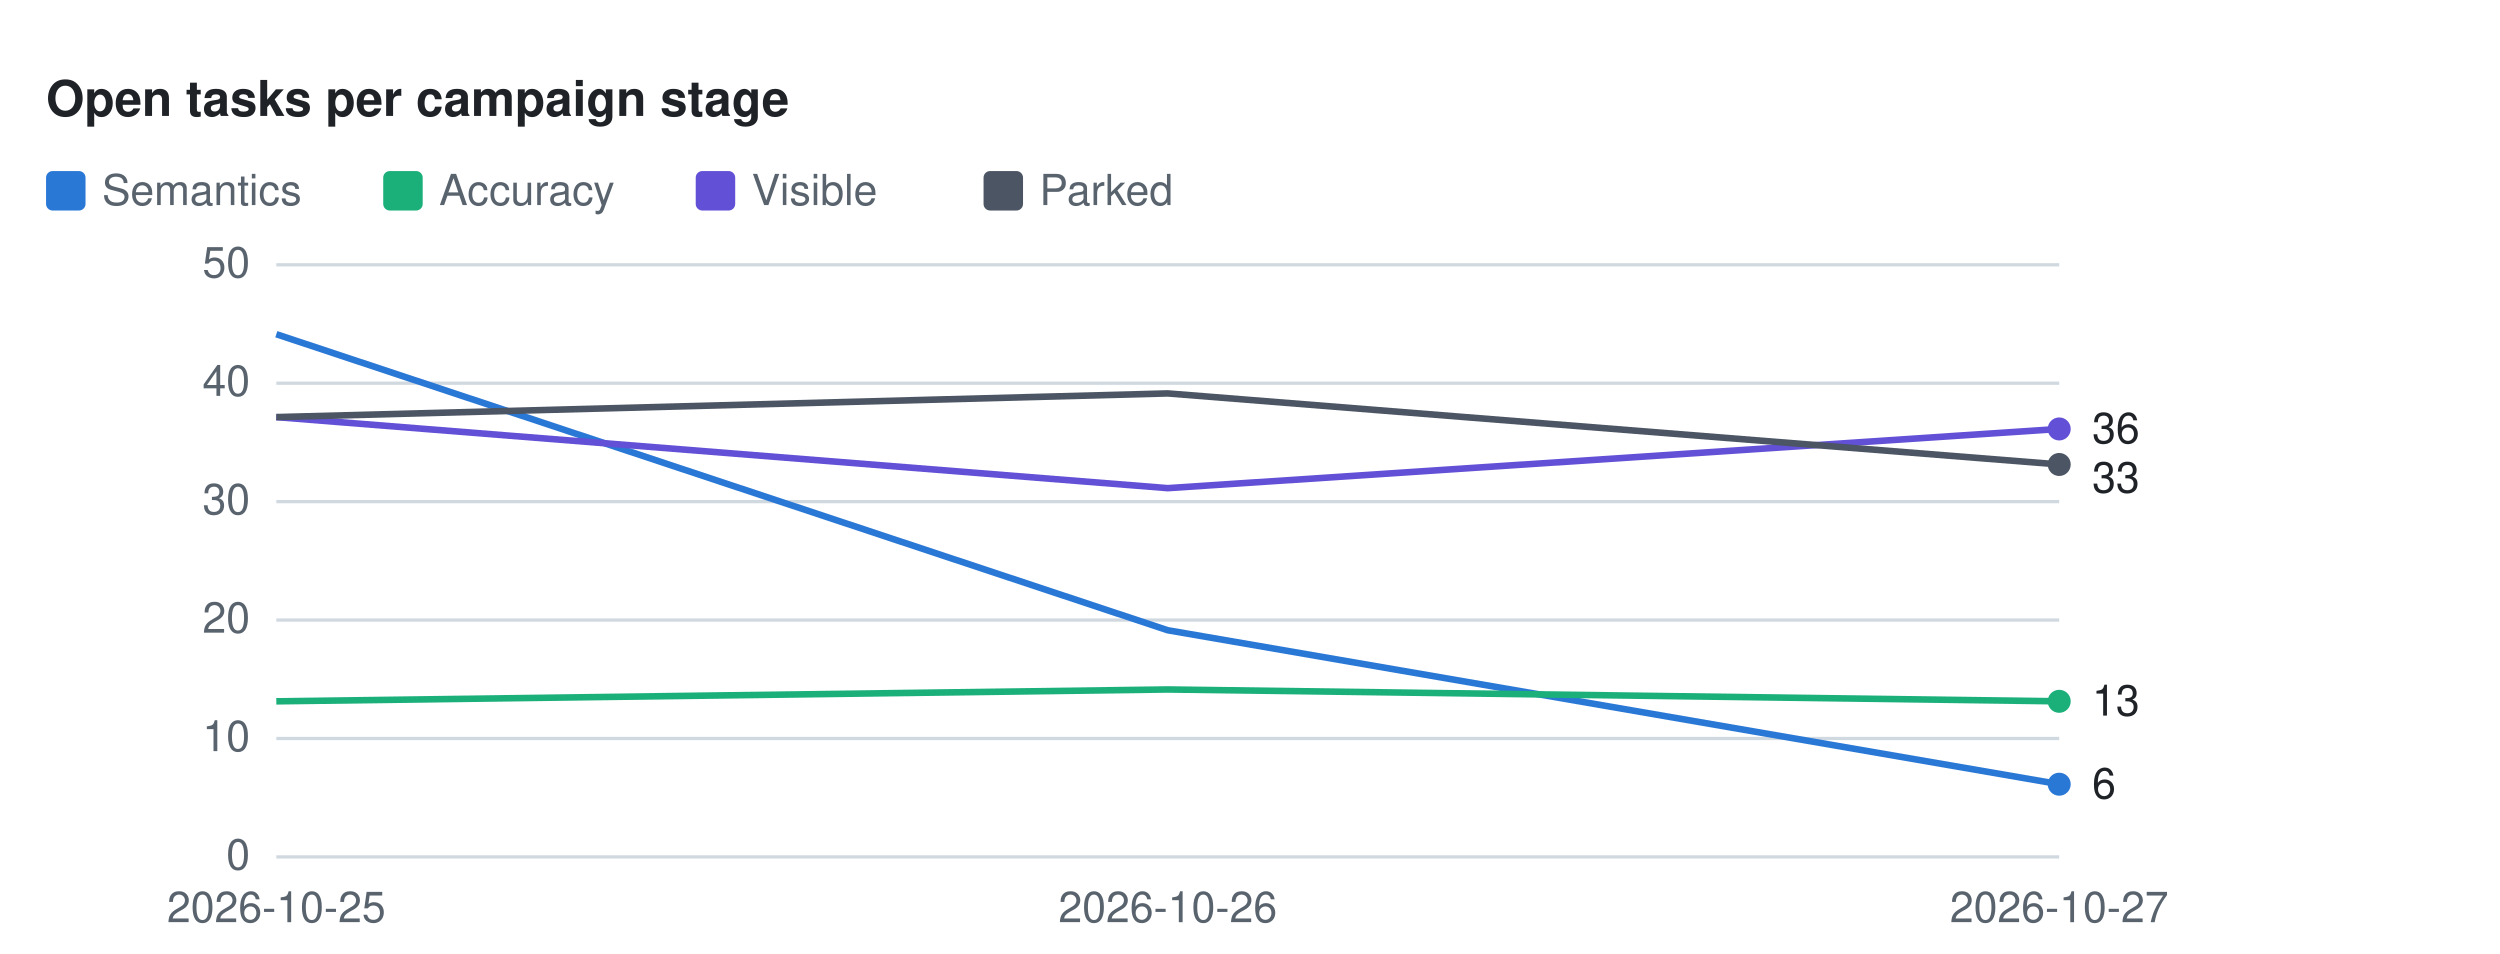
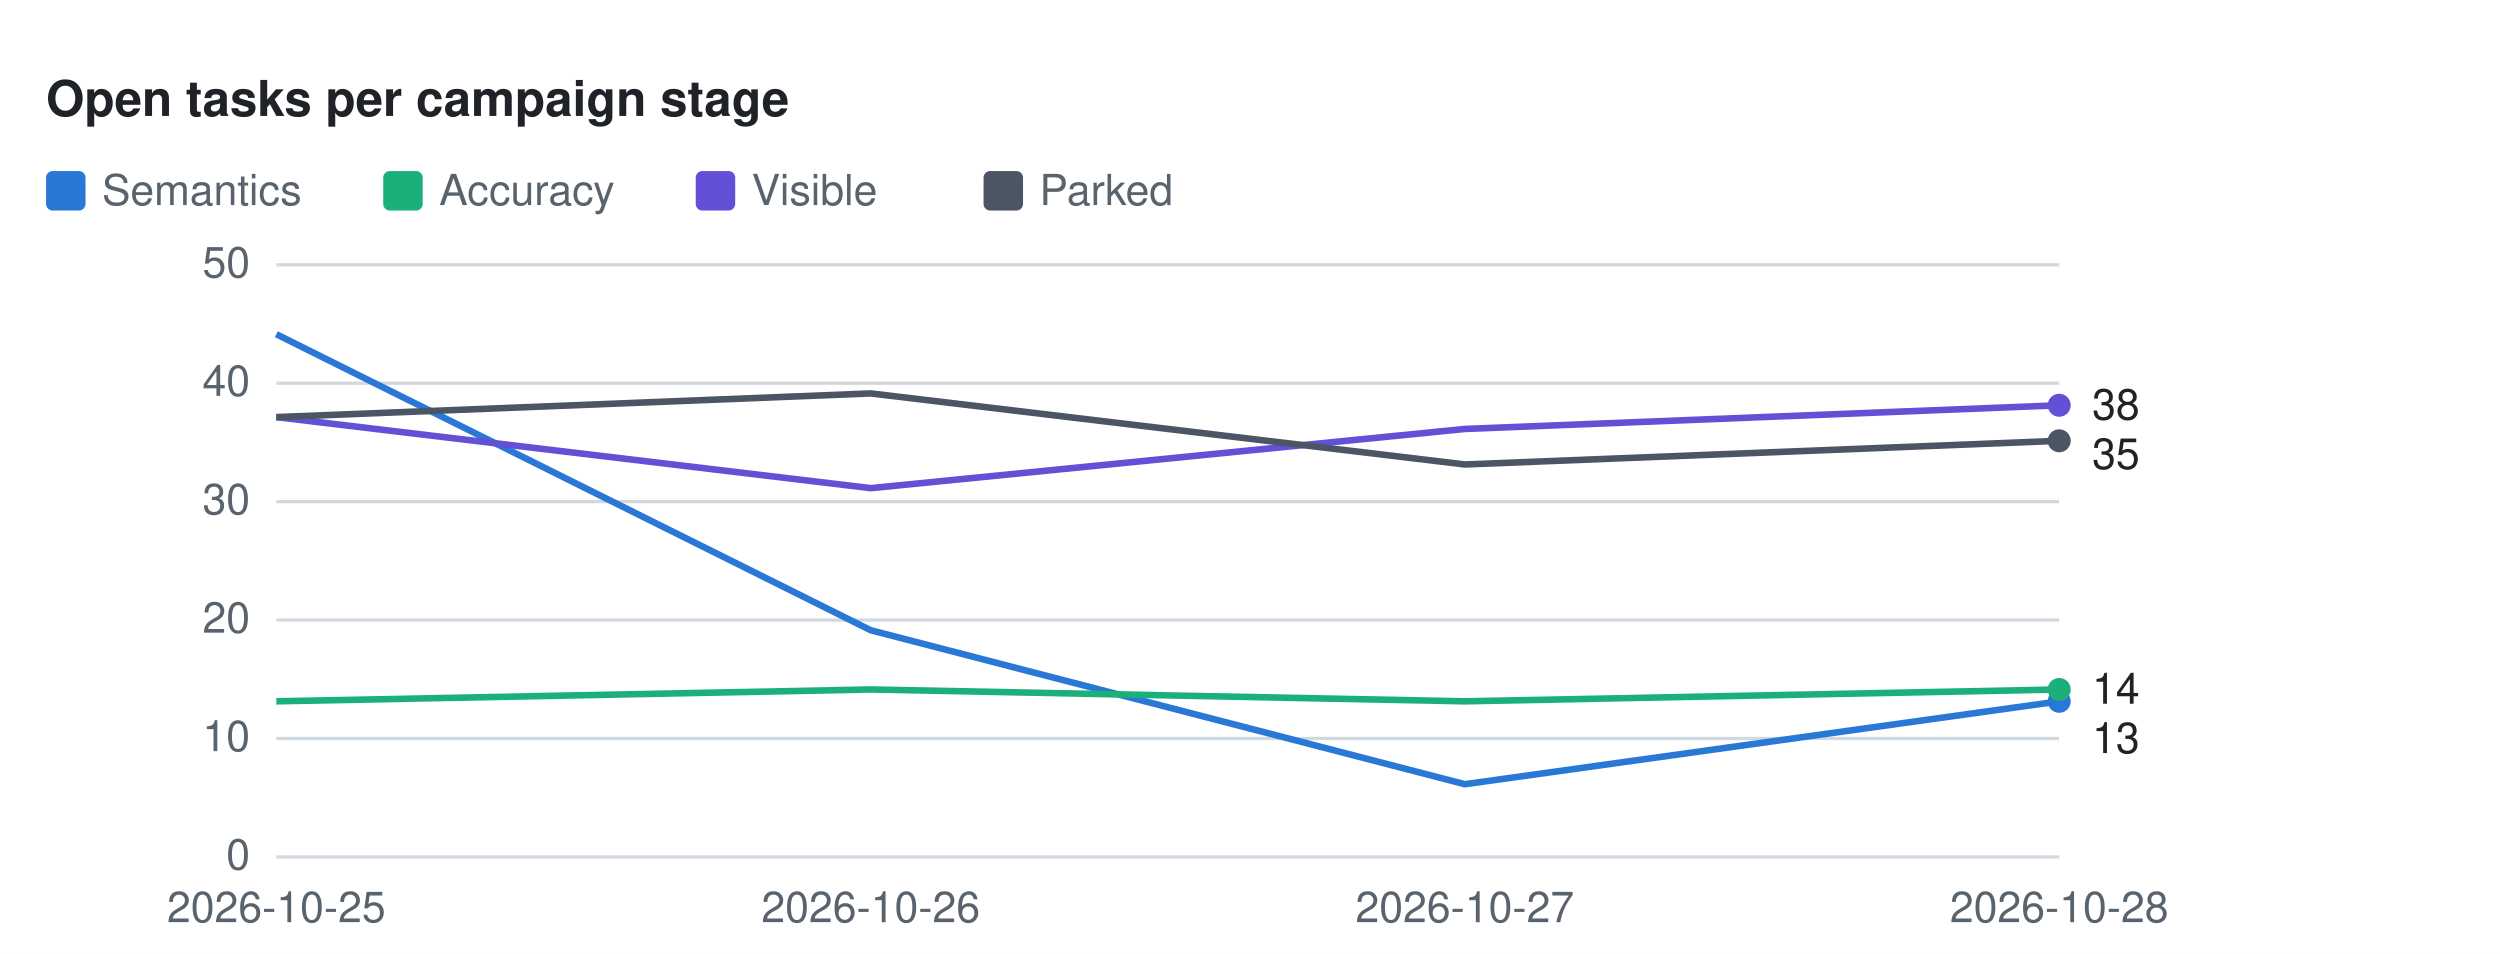
<svg xmlns="http://www.w3.org/2000/svg" width="760" height="290" viewBox="0 0 760 290" role="img" aria-labelledby="t d">
  <style>text{font-family:system-ui,-apple-system,'Segoe UI',Helvetica,Arial,sans-serif;font-size:13px}.title{font-size:15px;font-weight:600}.num{font-variant-numeric:tabular-nums}.bg{fill:#ffffff}.ink{fill:#1f2328}.muted{fill:#59636e}.grid{fill:#d1d9e0}.b-semantics{fill:#2a78d6}.b-accuracy{fill:#1baf7a}.b-visible{fill:#6250d6}.b-parked{fill:#4b5563}.s-semantics{stroke:#2a78d6}.s-accuracy{stroke:#1baf7a}.s-visible{stroke:#6250d6}.s-parked{stroke:#4b5563}@media (prefers-color-scheme: dark){.bg{fill:#0d1117}.ink{fill:#f0f6fc}.muted{fill:#9198a1}.grid{fill:#3d444d}.b-semantics{fill:#3987e5}.b-accuracy{fill:#199e70}.b-visible{fill:#9085e9}.b-parked{fill:#9ca3af}.s-semantics{stroke:#3987e5}.s-accuracy{stroke:#199e70}.s-visible{stroke:#9085e9}.s-parked{stroke:#9ca3af}}</style>
  <rect class="bg" fill="#ffffff" x="0" y="0" width="760" height="290" />
  <g transform="translate(14,14)">
    <text x="0.0" y="16.0" class="ink title" fill="#1f2328" text-anchor="start" dominant-baseline="middle">Open tasks per campaign stage</text>
    <rect class="b-semantics" fill="#2a78d6" x="0.0" y="38" width="12" height="12" rx="2" />
    <text x="17.0" y="44.0" class="muted" fill="#59636e" text-anchor="start" dominant-baseline="middle">Semantics</text>
    <rect class="b-accuracy" fill="#1baf7a" x="102.5" y="38" width="12" height="12" rx="2" />
    <text x="119.5" y="44.0" class="muted" fill="#59636e" text-anchor="start" dominant-baseline="middle">Accuracy</text>
    <rect class="b-visible" fill="#6250d6" x="197.5" y="38" width="12" height="12" rx="2" />
    <text x="214.5" y="44.0" class="muted" fill="#59636e" text-anchor="start" dominant-baseline="middle">Visible</text>
    <rect class="b-parked" fill="#4b5563" x="285.0" y="38" width="12" height="12" rx="2" />
    <text x="302.0" y="44.0" class="muted" fill="#59636e" text-anchor="start" dominant-baseline="middle">Parked</text>
    <rect class="grid" fill="#d1d9e0" x="70" y="246.0" width="542" height="1" />
    <text x="62.0" y="246.0" class="muted num" fill="#59636e" text-anchor="end" dominant-baseline="middle">0</text>
    <rect class="grid" fill="#d1d9e0" x="70" y="210.0" width="542" height="1" />
    <text x="62.0" y="210.0" class="muted num" fill="#59636e" text-anchor="end" dominant-baseline="middle">10</text>
    <rect class="grid" fill="#d1d9e0" x="70" y="174.0" width="542" height="1" />
    <text x="62.0" y="174.0" class="muted num" fill="#59636e" text-anchor="end" dominant-baseline="middle">20</text>
    <rect class="grid" fill="#d1d9e0" x="70" y="138.0" width="542" height="1" />
    <text x="62.0" y="138.0" class="muted num" fill="#59636e" text-anchor="end" dominant-baseline="middle">30</text>
    <rect class="grid" fill="#d1d9e0" x="70" y="102.0" width="542" height="1" />
    <text x="62.0" y="102.0" class="muted num" fill="#59636e" text-anchor="end" dominant-baseline="middle">40</text>
    <rect class="grid" fill="#d1d9e0" x="70" y="66.0" width="542" height="1" />
    <text x="62.0" y="66.0" class="muted num" fill="#59636e" text-anchor="end" dominant-baseline="middle">50</text>
    <text x="70.0" y="262.0" class="muted num" fill="#59636e" text-anchor="middle" dominant-baseline="middle">2026-10-25</text>
-     <text x="341.0" y="262.0" class="muted num" fill="#59636e" text-anchor="middle" dominant-baseline="middle">2026-10-26</text>
-     <text x="612.0" y="262.0" class="muted num" fill="#59636e" text-anchor="middle" dominant-baseline="middle">2026-10-27</text>
-     <polyline class="s-semantics" stroke="#2a78d6" fill="none" stroke-width="2" stroke-linejoin="round" points="70.0,87.6 341.0,177.6 612.0,224.4" />
-     <circle class="b-semantics" fill="#2a78d6" cx="612.0" cy="224.4" r="3.5" />
-     <polyline class="s-accuracy" stroke="#1baf7a" fill="none" stroke-width="2" stroke-linejoin="round" points="70.0,199.2 341.0,195.6 612.0,199.2" />
-     <circle class="b-accuracy" fill="#1baf7a" cx="612.0" cy="199.2" r="3.5" />
-     <polyline class="s-visible" stroke="#6250d6" fill="none" stroke-width="2" stroke-linejoin="round" points="70.0,112.8 341.0,134.4 612.0,116.4" />
-     <circle class="b-visible" fill="#6250d6" cx="612.0" cy="116.4" r="3.5" />
-     <polyline class="s-parked" stroke="#4b5563" fill="none" stroke-width="2" stroke-linejoin="round" points="70.0,112.8 341.0,105.6 612.0,127.2" />
-     <circle class="b-parked" fill="#4b5563" cx="612.0" cy="127.2" r="3.5" />
-     <text x="622.0" y="224.4" class="ink num" fill="#1f2328" text-anchor="start" dominant-baseline="middle">6</text>
-     <text x="622.0" y="199.2" class="ink num" fill="#1f2328" text-anchor="start" dominant-baseline="middle">13</text>
-     <text x="622.0" y="116.4" class="ink num" fill="#1f2328" text-anchor="start" dominant-baseline="middle">36</text>
-     <text x="622.0" y="131.4" class="ink num" fill="#1f2328" text-anchor="start" dominant-baseline="middle">33</text>
+     <text x="250.7" y="262.0" class="muted num" fill="#59636e" text-anchor="middle" dominant-baseline="middle">2026-10-26</text>
+     <text x="431.3" y="262.0" class="muted num" fill="#59636e" text-anchor="middle" dominant-baseline="middle">2026-10-27</text>
+     <text x="612.0" y="262.0" class="muted num" fill="#59636e" text-anchor="middle" dominant-baseline="middle">2026-10-28</text>
+     <polyline class="s-semantics" stroke="#2a78d6" fill="none" stroke-width="2" stroke-linejoin="round" points="70.0,87.6 250.7,177.6 431.3,224.4 612.0,199.2" />
+     <circle class="b-semantics" fill="#2a78d6" cx="612.0" cy="199.2" r="3.5" />
+     <polyline class="s-accuracy" stroke="#1baf7a" fill="none" stroke-width="2" stroke-linejoin="round" points="70.0,199.2 250.7,195.6 431.3,199.2 612.0,195.6" />
+     <circle class="b-accuracy" fill="#1baf7a" cx="612.0" cy="195.6" r="3.5" />
+     <polyline class="s-visible" stroke="#6250d6" fill="none" stroke-width="2" stroke-linejoin="round" points="70.0,112.8 250.7,134.4 431.3,116.4 612.0,109.2" />
+     <circle class="b-visible" fill="#6250d6" cx="612.0" cy="109.2" r="3.5" />
+     <polyline class="s-parked" stroke="#4b5563" fill="none" stroke-width="2" stroke-linejoin="round" points="70.0,112.8 250.7,105.6 431.3,127.2 612.0,120.0" />
+     <circle class="b-parked" fill="#4b5563" cx="612.0" cy="120.0" r="3.5" />
+     <text x="622.0" y="210.6" class="ink num" fill="#1f2328" text-anchor="start" dominant-baseline="middle">13</text>
+     <text x="622.0" y="195.6" class="ink num" fill="#1f2328" text-anchor="start" dominant-baseline="middle">14</text>
+     <text x="622.0" y="109.2" class="ink num" fill="#1f2328" text-anchor="start" dominant-baseline="middle">38</text>
+     <text x="622.0" y="124.2" class="ink num" fill="#1f2328" text-anchor="start" dominant-baseline="middle">35</text>
  </g>
</svg>
